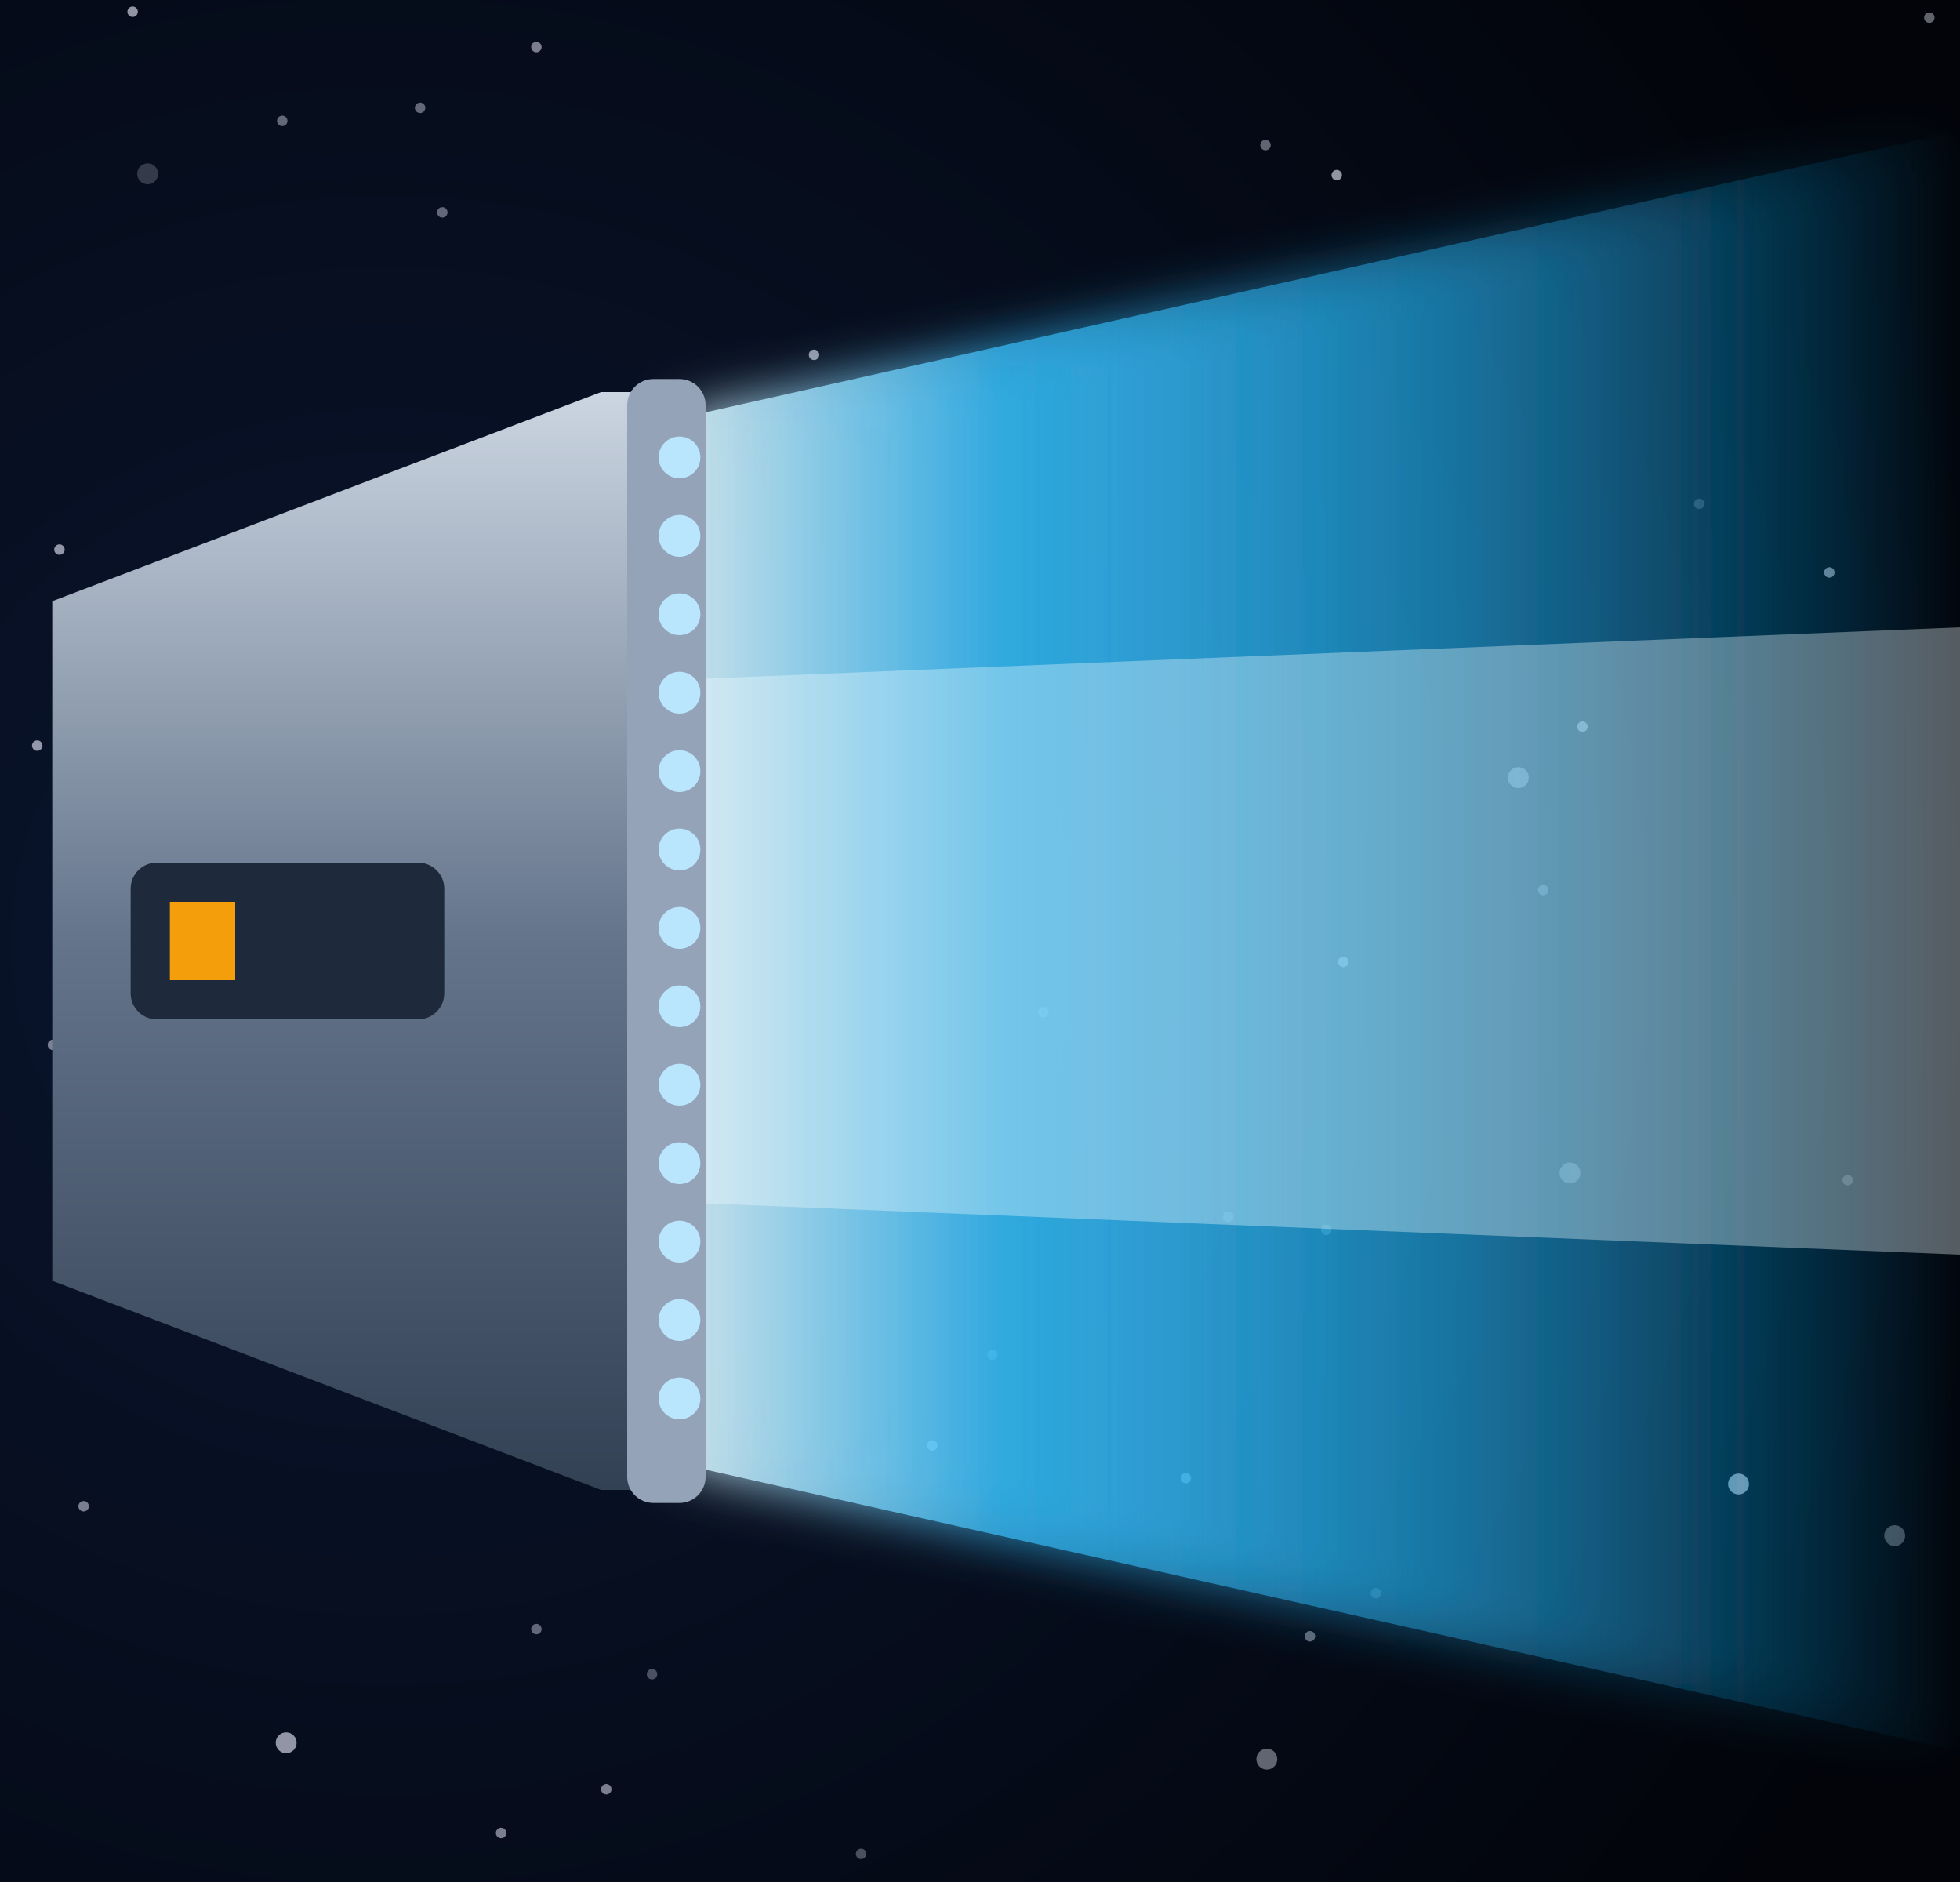
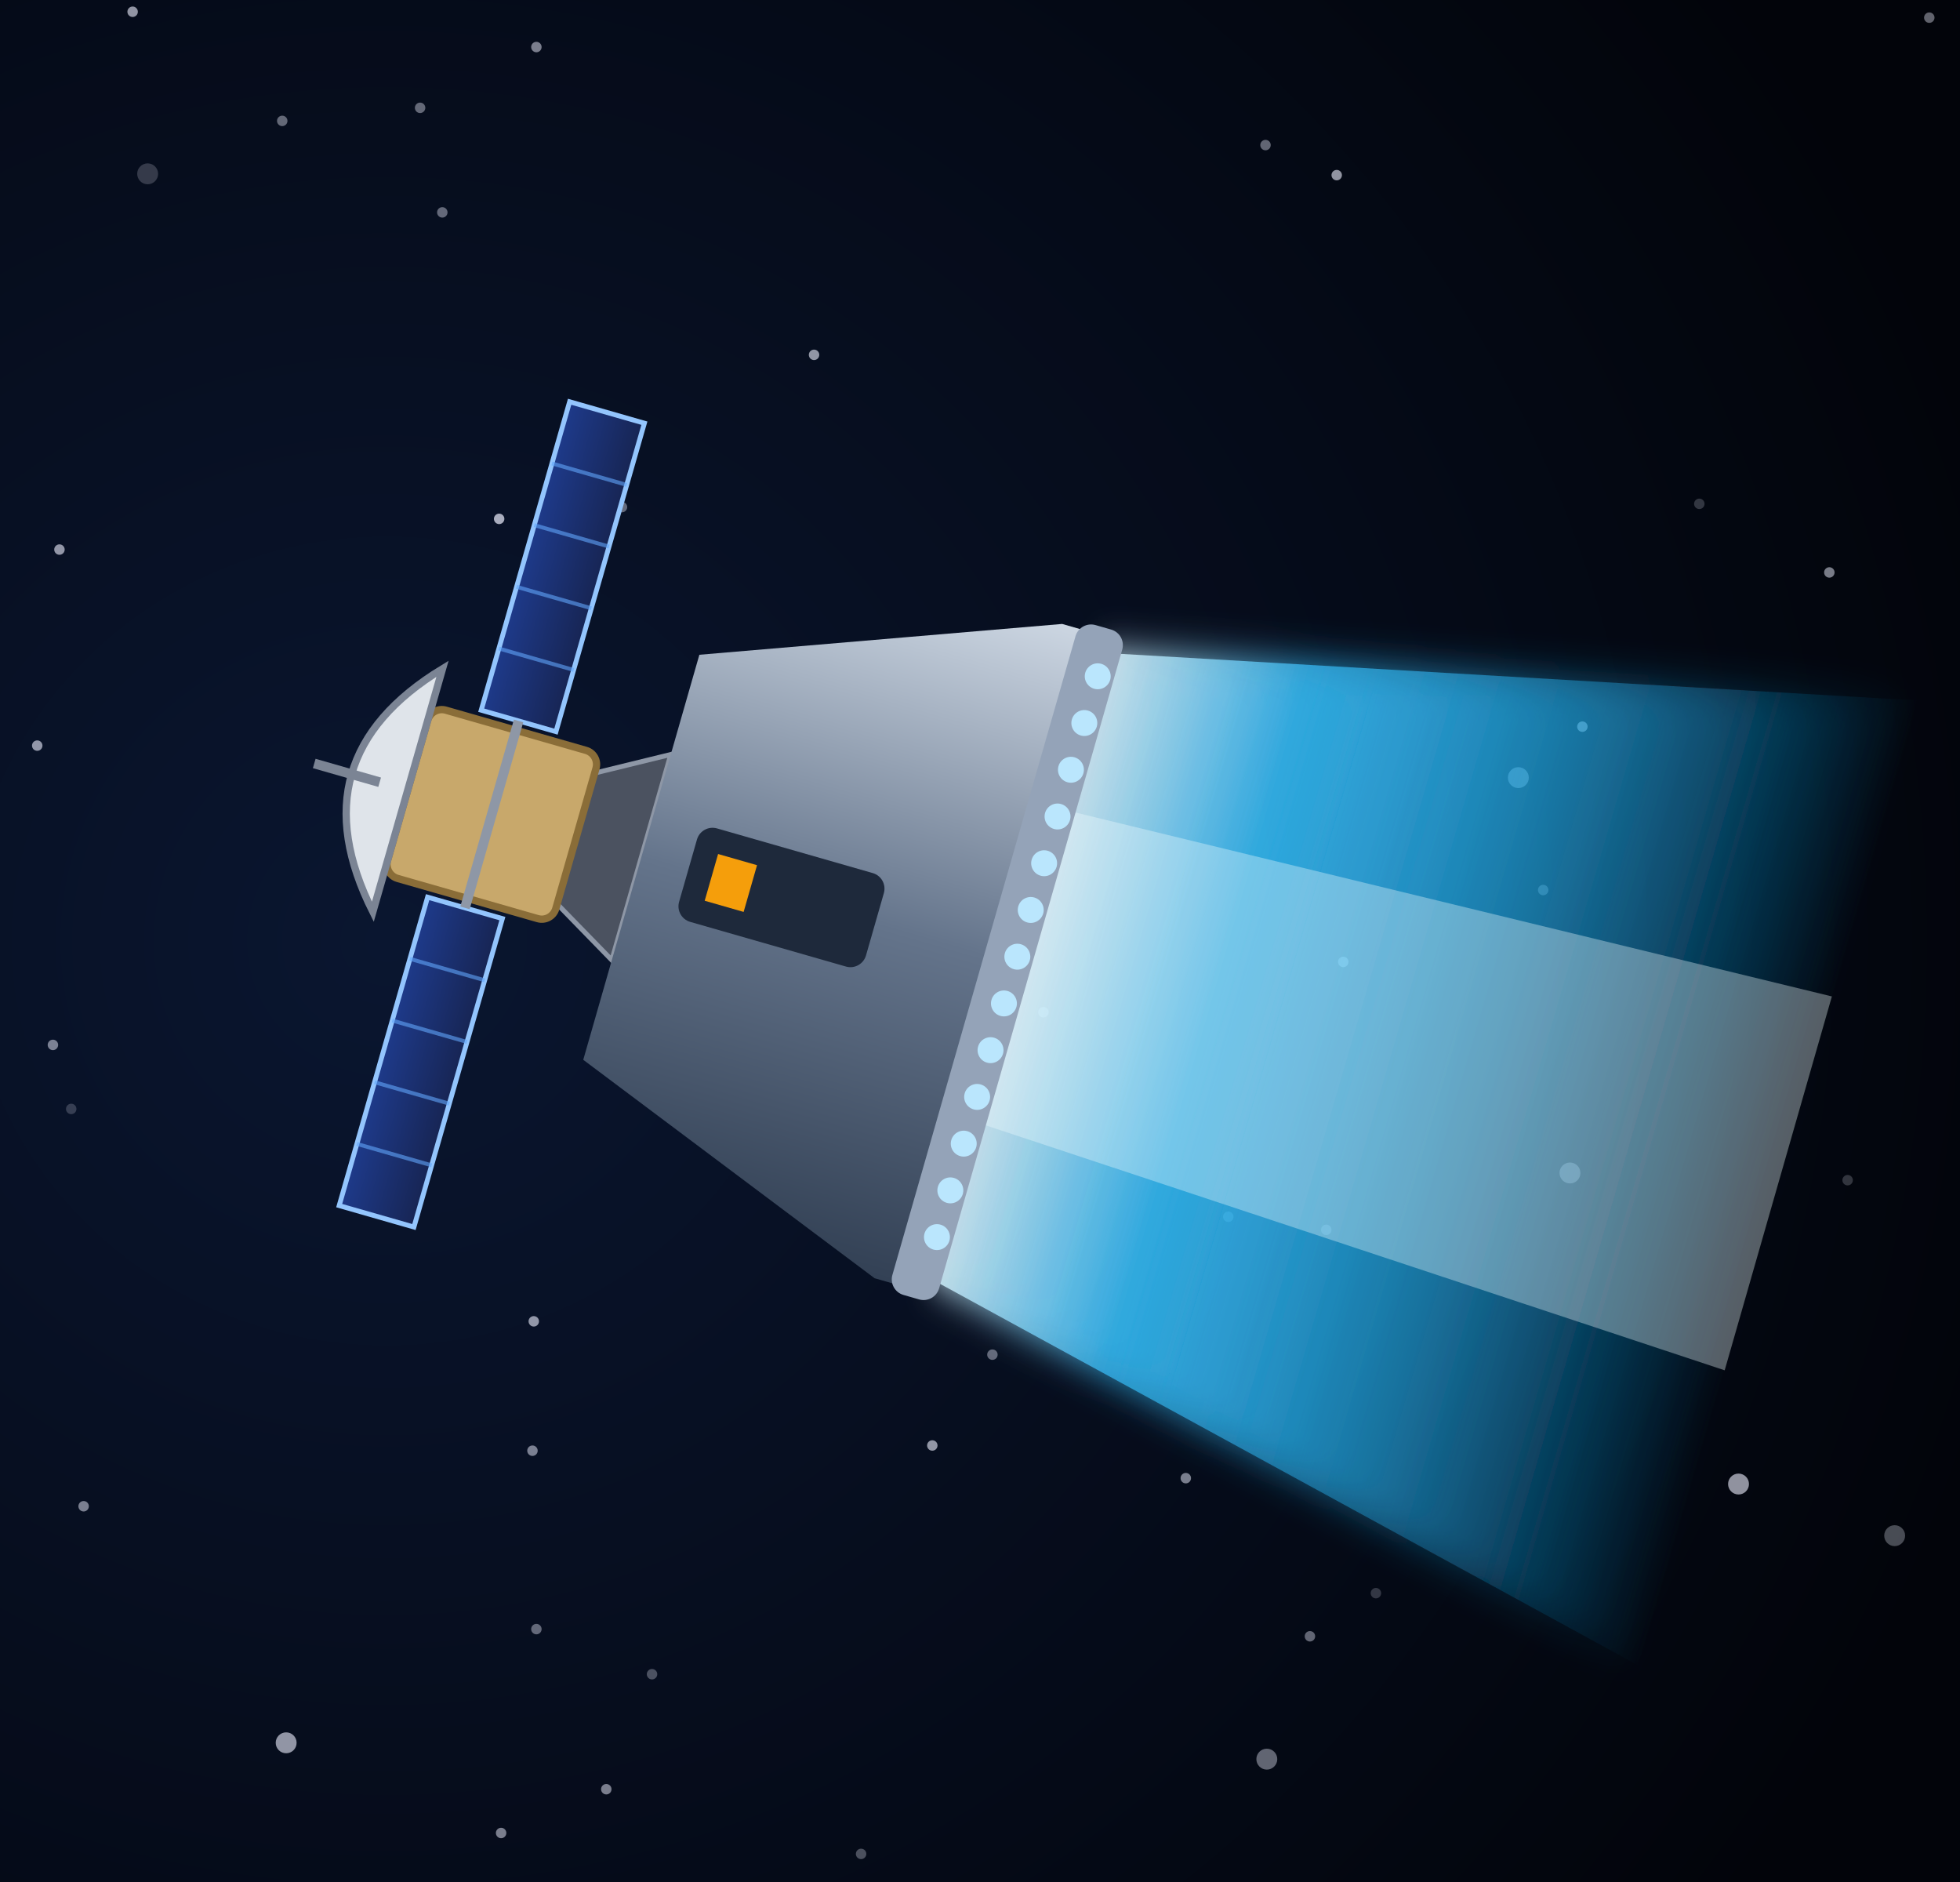
<svg xmlns="http://www.w3.org/2000/svg" viewBox="0 0 300 288" width="300" height="288">
  <defs>
    <filter id="glow" x="-50%" y="-50%" width="200%" height="200%">
      <feGaussianBlur stdDeviation="4" result="b" />
      <feMerge>
        <feMergeNode in="b" />
        <feMergeNode in="SourceGraphic" />
      </feMerge>
    </filter>
    <filter id="soft" x="-50%" y="-50%" width="200%" height="200%">
      <feGaussianBlur stdDeviation="9" />
    </filter>
    <radialGradient id="bg" cx="20%" cy="50%" r="85%">
      <stop offset="0%" stop-color="#0a1630" />
      <stop offset="100%" stop-color="#02040a" />
    </radialGradient>
    <linearGradient id="beam" x1="0" y1="0" x2="1" y2="0">
      <stop offset="0" stop-color="#e0f7ff" stop-opacity="1" />
      <stop offset="0.25" stop-color="#38bdf8" stop-opacity="0.85" />
      <stop offset="1" stop-color="#0ea5e9" stop-opacity="0" />
    </linearGradient>
    <linearGradient id="shell" x1="0" y1="0" x2="0" y2="1">
      <stop offset="0" stop-color="#cbd5e1" stop-opacity="1" />
      <stop offset="0.5" stop-color="#64748b" stop-opacity="1" />
      <stop offset="1" stop-color="#334155" stop-opacity="1" />
+     </linearGradient>
+     <linearGradient id="shHull" x1="0" y1="0" x2="1" y2="0">
+       <stop offset="0" stop-color="#e3e7ee" stop-opacity="1" />
+       <stop offset="0.45" stop-color="#9aa3b2" stop-opacity="1" />
+       <stop offset="1" stop-color="#3b424f" stop-opacity="1" />
+     </linearGradient>
+     <radialGradient id="shTank" cx="35%" cy="35%" r="70%">
+       <stop offset="0" stop-color="#f4f6fa" stop-opacity="1" />
+       <stop offset="0.55" stop-color="#a7b0be" stop-opacity="1" />
+       <stop offset="1" stop-color="#4b5260" stop-opacity="1" />
+     </radialGradient>
+     <linearGradient id="shRad" x1="0" y1="0" x2="0" y2="1">
+       <stop offset="0" stop-color="#3a4252" stop-opacity="1" />
+       <stop offset="1" stop-color="#262c38" stop-opacity="1" />
+     </linearGradient>
+     <linearGradient id="shPv" x1="0" y1="0" x2="0" y2="1">
+       <stop offset="0" stop-color="#1e3a8a" stop-opacity="1" />
+       <stop offset="1" stop-color="#172554" stop-opacity="1" />
    </linearGradient>
  </defs>
  <rect width="300" height="288" fill="url(#bg)" />
  <circle cx="22.6" cy="26.6" r="1.6" fill="#eef0ff" opacity="0.2" />
  <circle cx="10.9" cy="169.7" r="0.8" fill="#eef0ff" opacity="0.2" />
  <circle cx="9.1" cy="84.1" r="0.8" fill="#eef0ff" opacity="0.6" />
  <circle cx="124.6" cy="54.3" r="0.8" fill="#eef0ff" opacity="0.6" />
  <circle cx="20.3" cy="1.8" r="0.8" fill="#eef0ff" opacity="0.6" />
  <circle cx="81.5" cy="222" r="0.8" fill="#eef0ff" opacity="0.5" />
  <circle cx="82.1" cy="7.2" r="0.8" fill="#eef0ff" opacity="0.5" />
  <circle cx="151.9" cy="207.3" r="0.8" fill="#eef0ff" opacity="0.4" />
  <circle cx="142.7" cy="221.2" r="0.8" fill="#eef0ff" opacity="0.6" />
  <circle cx="95.2" cy="77.6" r="0.8" fill="#eef0ff" opacity="0.4" />
  <circle cx="5.7" cy="114.1" r="0.8" fill="#eef0ff" opacity="0.6" />
  <circle cx="92.8" cy="273.8" r="0.8" fill="#eef0ff" opacity="0.5" />
  <circle cx="63.8" cy="169.2" r="0.8" fill="#eef0ff" opacity="0.5" />
  <circle cx="81.7" cy="202.2" r="0.8" fill="#eef0ff" opacity="0.6" />
  <circle cx="131.8" cy="283.7" r="0.8" fill="#eef0ff" opacity="0.3" />
  <circle cx="188" cy="186.2" r="0.8" fill="#eef0ff" opacity="0.3" />
  <circle cx="280" cy="87.6" r="0.8" fill="#eef0ff" opacity="0.5" />
  <circle cx="159.7" cy="154.9" r="0.8" fill="#eef0ff" opacity="0.4" />
  <circle cx="67.7" cy="32.5" r="0.8" fill="#eef0ff" opacity="0.4" />
  <circle cx="200.5" cy="250.4" r="0.8" fill="#eef0ff" opacity="0.4" />
  <circle cx="76.4" cy="79.4" r="0.8" fill="#eef0ff" opacity="0.7" />
  <circle cx="203" cy="188.2" r="0.8" fill="#eef0ff" opacity="0.3" />
  <circle cx="43.2" cy="18.5" r="0.8" fill="#eef0ff" opacity="0.4" />
  <circle cx="82.1" cy="249.3" r="0.8" fill="#eef0ff" opacity="0.4" />
  <circle cx="193.9" cy="269.2" r="1.6" fill="#eef0ff" opacity="0.4" />
  <circle cx="8.1" cy="159.9" r="0.8" fill="#eef0ff" opacity="0.5" />
  <circle cx="76.7" cy="280.5" r="0.8" fill="#eef0ff" opacity="0.5" />
  <circle cx="240.3" cy="179.5" r="1.6" fill="#eef0ff" opacity="0.3" />
  <circle cx="295.3" cy="2.7" r="0.8" fill="#eef0ff" opacity="0.4" />
  <circle cx="260.1" cy="77.1" r="0.8" fill="#eef0ff" opacity="0.2" />
  <circle cx="242.2" cy="111.2" r="0.8" fill="#eef0ff" opacity="0.5" />
  <circle cx="204.6" cy="26.8" r="0.8" fill="#eef0ff" opacity="0.6" />
  <circle cx="232.4" cy="119" r="1.6" fill="#eef0ff" opacity="0.4" />
  <circle cx="99.8" cy="256.2" r="0.8" fill="#eef0ff" opacity="0.3" />
  <circle cx="236.2" cy="136.2" r="0.8" fill="#eef0ff" opacity="0.3" />
  <circle cx="193.7" cy="22.2" r="0.8" fill="#eef0ff" opacity="0.4" />
  <circle cx="12.8" cy="230.5" r="0.8" fill="#eef0ff" opacity="0.5" />
  <circle cx="290" cy="235" r="1.6" fill="#eef0ff" opacity="0.3" />
  <circle cx="43.8" cy="266.7" r="1.6" fill="#eef0ff" opacity="0.6" />
  <circle cx="181.5" cy="226.2" r="0.8" fill="#eef0ff" opacity="0.5" />
  <circle cx="266.1" cy="227.1" r="1.6" fill="#eef0ff" opacity="0.6" />
  <circle cx="282.8" cy="180.6" r="0.8" fill="#eef0ff" opacity="0.2" />
  <circle cx="205.6" cy="147.2" r="0.8" fill="#eef0ff" opacity="0.5" />
  <circle cx="64.3" cy="16.5" r="0.8" fill="#eef0ff" opacity="0.4" />
  <circle cx="210.6" cy="243.8" r="0.8" fill="#eef0ff" opacity="0.2" />
-   <path d="M104,64 L300,20 L300,268 L104,224 Z" fill="url(#beam)" filter="url(#glow)" opacity="0.9" />
-   <path d="M104,104 L300,96 L300,192 L104,184 Z" fill="#f0fbff" opacity="0.35" />
-   <path d="M8,92 L92,60 L104,60 L104,228 L92,228 L8,196 Z" fill="url(#shell)" />
-   <rect x="96" y="58" width="12" height="172" rx="4" fill="#94a3b8" />
-   <circle cx="104" cy="70" r="3.2" fill="#bae6fd" />
-   <circle cx="104" cy="82" r="3.2" fill="#bae6fd" />
-   <circle cx="104" cy="94" r="3.2" fill="#bae6fd" />
-   <circle cx="104" cy="106" r="3.2" fill="#bae6fd" />
-   <circle cx="104" cy="118" r="3.2" fill="#bae6fd" />
-   <circle cx="104" cy="130" r="3.2" fill="#bae6fd" />
-   <circle cx="104" cy="142" r="3.2" fill="#bae6fd" />
-   <circle cx="104" cy="154" r="3.2" fill="#bae6fd" />
-   <circle cx="104" cy="166" r="3.2" fill="#bae6fd" />
-   <circle cx="104" cy="178" r="3.2" fill="#bae6fd" />
-   <circle cx="104" cy="190" r="3.2" fill="#bae6fd" />
-   <circle cx="104" cy="202" r="3.2" fill="#bae6fd" />
-   <circle cx="104" cy="214" r="3.2" fill="#bae6fd" />
-   <rect x="20" y="132" width="48" height="24" rx="4" fill="#1e293b" />
-   <rect x="26" y="138" width="10" height="12" fill="#f59e0b" />
+   <g transform="translate(118 44) rotate(16) scale(0.62)">
+     <g transform="translate(8 144) rotate(-90) scale(1.2)">
+       <path d="M-22,0 L22,0 L14,-14 L-14,-14 Z" fill="#4b5260" stroke="#8e97a6" stroke-width="1" />
+       <rect x="-18" y="-50" width="36" height="36" rx="3" fill="#c8a86b" stroke="#8a6d38" stroke-width="1.5" />
+       <rect x="-86" y="-40" width="66" height="16" fill="url(#shPv)" stroke="#93c5fd" stroke-width="1" />
+       <line x1="-72.8" y1="-40" x2="-72.8" y2="-24" stroke="#60a5fa" stroke-width="0.8" opacity="0.6" />
+       <line x1="-59.6" y1="-40" x2="-59.6" y2="-24" stroke="#60a5fa" stroke-width="0.8" opacity="0.6" />
+       <line x1="-46.4" y1="-40" x2="-46.4" y2="-24" stroke="#60a5fa" stroke-width="0.8" opacity="0.6" />
+       <line x1="-33.2" y1="-40" x2="-33.2" y2="-24" stroke="#60a5fa" stroke-width="0.8" opacity="0.6" />
+       <rect x="20" y="-40" width="66" height="16" fill="url(#shPv)" stroke="#93c5fd" stroke-width="1" />
+       <line x1="33.2" y1="-40" x2="33.2" y2="-24" stroke="#60a5fa" stroke-width="0.8" opacity="0.6" />
+       <line x1="46.4" y1="-40" x2="46.4" y2="-24" stroke="#60a5fa" stroke-width="0.8" opacity="0.6" />
+       <line x1="59.6" y1="-40" x2="59.6" y2="-24" stroke="#60a5fa" stroke-width="0.8" opacity="0.6" />
+       <line x1="72.8" y1="-40" x2="72.8" y2="-24" stroke="#60a5fa" stroke-width="0.8" opacity="0.6" />
+       <line x1="-20" y1="-32" x2="20" y2="-32" stroke="#8e97a6" stroke-width="2" />
+       <path d="M-26,-50 Q0,-74 26,-50 Z" fill="#dfe4ea" stroke="#7b8494" stroke-width="1.5" />
+       <line x1="0" y1="-56" x2="0" y2="-70" stroke="#7b8494" stroke-width="2" />
+     </g>
+     <path d="M104,64 L300,20 L300,268 L104,224 Z" fill="url(#beam)" filter="url(#glow)" opacity="0.9" />
+     <path d="M104,104 L300,96 L300,192 L104,184 Z" fill="#f0fbff" opacity="0.35" />
+     <path d="M8,92 L92,60 L104,60 L104,228 L92,228 L8,196 Z" fill="url(#shell)" />
+     <rect x="96" y="58" width="12" height="172" rx="4" fill="#94a3b8" />
+     <circle cx="104" cy="70" r="3.2" fill="#bae6fd" />
+     <circle cx="104" cy="82" r="3.2" fill="#bae6fd" />
+     <circle cx="104" cy="94" r="3.2" fill="#bae6fd" />
+     <circle cx="104" cy="106" r="3.2" fill="#bae6fd" />
+     <circle cx="104" cy="118" r="3.2" fill="#bae6fd" />
+     <circle cx="104" cy="130" r="3.2" fill="#bae6fd" />
+     <circle cx="104" cy="142" r="3.2" fill="#bae6fd" />
+     <circle cx="104" cy="154" r="3.2" fill="#bae6fd" />
+     <circle cx="104" cy="166" r="3.2" fill="#bae6fd" />
+     <circle cx="104" cy="178" r="3.2" fill="#bae6fd" />
+     <circle cx="104" cy="190" r="3.2" fill="#bae6fd" />
+     <circle cx="104" cy="202" r="3.2" fill="#bae6fd" />
+     <circle cx="104" cy="214" r="3.2" fill="#bae6fd" />
+     <rect x="20" y="132" width="48" height="24" rx="4" fill="#1e293b" />
+     <rect x="26" y="138" width="10" height="12" fill="#f59e0b" />
+   </g>
</svg>
